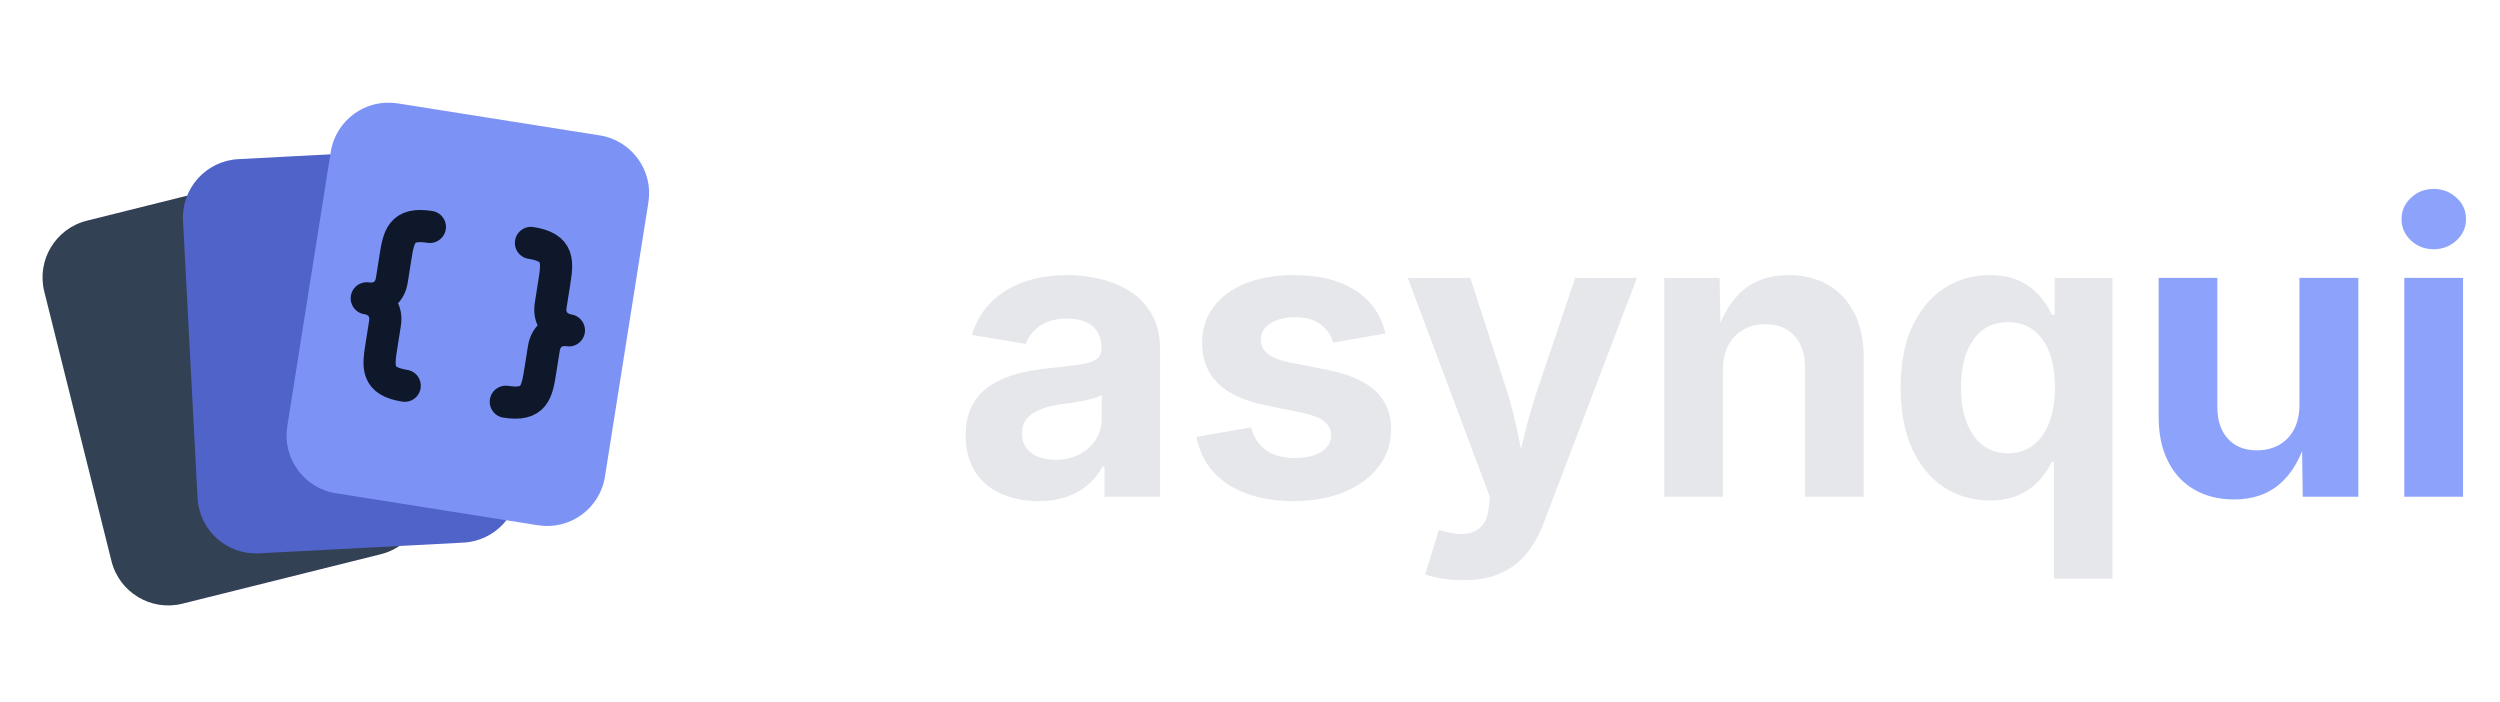
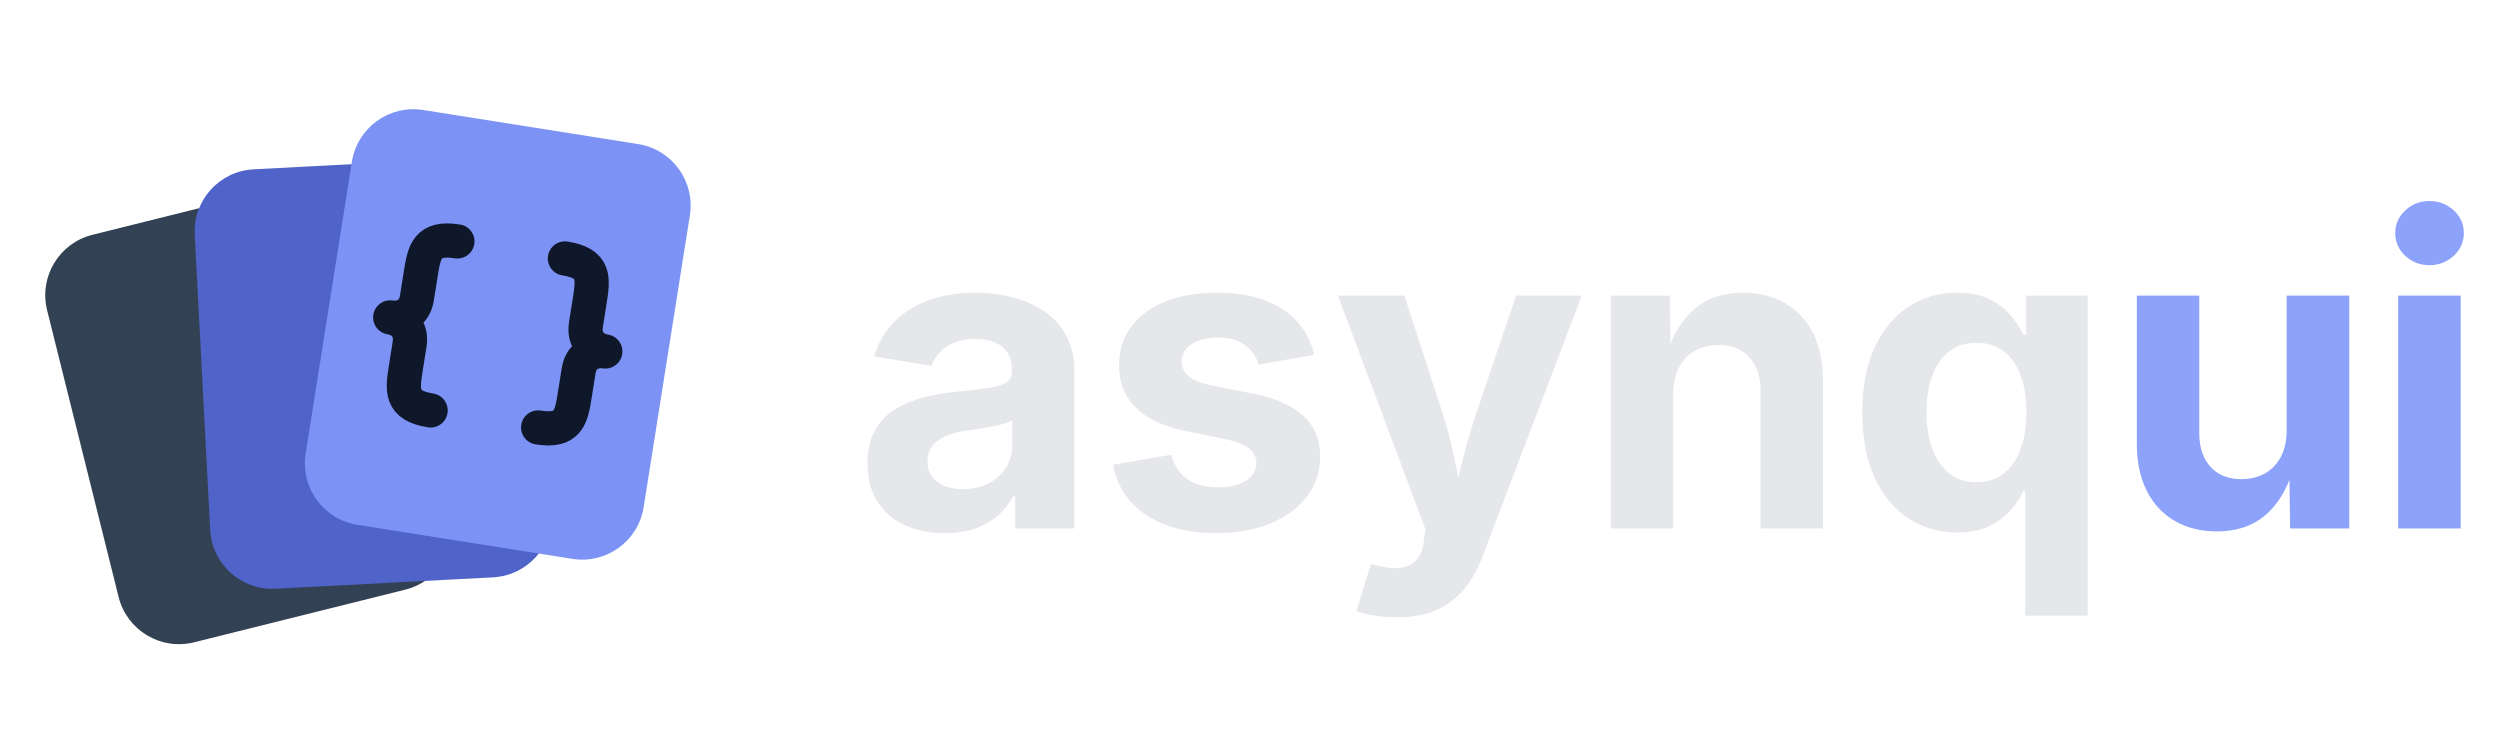
- <svg xmlns="http://www.w3.org/2000/svg" width="228" height="64" viewBox="0 0 228 64" role="img" aria-label="asynqui">
+ <svg xmlns="http://www.w3.org/2000/svg" width="214.29" height="64" viewBox="0 0 214.29 64" role="img" aria-label="asynqui">
  <g transform="scale(1.333333)">
    <rect x="5" y="13" width="22" height="27" rx="4" fill="#334155" transform="rotate(-14 16 26.5)" />
    <rect x="13" y="10.5" width="22" height="27" rx="4" fill="#4F63C9" transform="rotate(-3 24 24)" />
    <rect x="21" y="8" width="22" height="27" rx="4" fill="#7C93F5" transform="rotate(9 32 21.5)" />
    <path d="M28.5 16C26.5 16 26.5 17 26.5 18.5V20C26.5 21 25.8 21.5 25 21.5C25.8 21.5 26.5 22 26.5 23V24.5C26.5 26 26.5 27 28.5 27M35.5 16C37.5 16 37.5 17 37.5 18.5V20C37.5 21 38.2 21.5 39 21.5C38.2 21.5 37.5 22 37.5 23V24.5C37.5 26 37.5 27 35.5 27" stroke="#0F172A" stroke-width="2.2" stroke-linejoin="round" stroke-linecap="round" fill="none" transform="rotate(9 32 21.5)" />
  </g>
-   <path fill="#E5E7EB" d="M94.71 45.70Q92.82 45.70 91.31 45.03Q89.80 44.36 88.94 43.03Q88.07 41.70 88.07 39.71Q88.07 38.05 88.69 36.93Q89.30 35.80 90.37 35.12Q91.43 34.45 92.78 34.09Q94.12 33.73 95.61 33.59Q97.34 33.41 98.40 33.26Q99.46 33.11 99.96 32.78Q100.45 32.45 100.45 31.80L100.45 31.71Q100.45 30.86 100.09 30.27Q99.73 29.68 99.03 29.37Q98.32 29.05 97.32 29.05Q96.29 29.05 95.52 29.37Q94.75 29.68 94.27 30.20Q93.79 30.71 93.55 31.36L88.64 30.55Q89.16 28.80 90.36 27.59Q91.55 26.38 93.33 25.73Q95.11 25.09 97.34 25.09Q98.95 25.09 100.46 25.47Q101.98 25.86 103.19 26.66Q104.39 27.46 105.10 28.76Q105.80 30.05 105.80 31.86L105.80 45.30L100.73 45.30L100.73 42.54L100.55 42.54Q100.07 43.46 99.27 44.17Q98.46 44.88 97.33 45.29Q96.20 45.70 94.71 45.70ZM96.23 41.93Q97.50 41.93 98.46 41.43Q99.41 40.93 99.95 40.07Q100.48 39.21 100.48 38.16L100.48 36.00Q100.25 36.18 99.77 36.32Q99.29 36.46 98.70 36.57Q98.11 36.68 97.54 36.77Q96.96 36.86 96.52 36.91Q95.54 37.05 94.79 37.38Q94.04 37.70 93.62 38.22Q93.21 38.75 93.21 39.57Q93.21 40.34 93.61 40.87Q94.00 41.39 94.68 41.66Q95.36 41.93 96.23 41.93ZM117.94 45.70Q115.53 45.70 113.67 45.01Q111.81 44.32 110.63 43.01Q109.46 41.70 109.12 39.84L114.10 38.98Q114.49 40.38 115.47 41.07Q116.46 41.77 118.10 41.77Q119.63 41.77 120.52 41.19Q121.40 40.61 121.40 39.71Q121.40 38.93 120.77 38.43Q120.13 37.93 118.83 37.66L115.38 36.95Q112.49 36.36 111.06 34.94Q109.63 33.52 109.63 31.29Q109.63 29.36 110.69 27.97Q111.74 26.59 113.62 25.84Q115.49 25.09 118.03 25.09Q120.38 25.09 122.12 25.74Q123.85 26.39 124.92 27.59Q125.99 28.79 126.35 30.41L121.60 31.25Q121.30 30.23 120.43 29.58Q119.56 28.93 118.10 28.93Q116.78 28.93 115.88 29.48Q114.99 30.04 114.99 30.96Q114.99 31.71 115.57 32.23Q116.15 32.75 117.56 33.04L121.15 33.75Q124.05 34.34 125.46 35.67Q126.87 37.00 126.87 39.14Q126.87 41.11 125.72 42.58Q124.58 44.05 122.57 44.88Q120.56 45.70 117.94 45.70ZM129.98 52.38L131.22 48.34L131.88 48.50Q132.95 48.79 133.79 48.66Q134.63 48.54 135.13 47.98Q135.64 47.43 135.75 46.43L135.89 45.36L128.39 25.34L134.09 25.34L137.45 35.70Q138.05 37.66 138.44 39.62Q138.82 41.59 139.32 43.73L138.07 43.73Q138.55 41.59 139.04 39.62Q139.52 37.64 140.16 35.70L143.66 25.34L149.29 25.34L140.80 47.66Q140.20 49.27 139.25 50.45Q138.30 51.62 136.89 52.27Q135.48 52.91 133.48 52.91Q132.41 52.91 131.48 52.76Q130.55 52.61 129.98 52.38ZM157.13 33.75L157.13 45.30L151.78 45.30L151.78 25.34L156.83 25.34L156.92 30.32L156.60 30.32Q157.38 27.82 158.98 26.46Q160.58 25.09 163.12 25.09Q165.19 25.09 166.73 25.99Q168.28 26.89 169.13 28.58Q169.97 30.27 169.97 32.61L169.97 45.30L164.62 45.30L164.62 33.54Q164.62 31.68 163.66 30.63Q162.71 29.57 161.01 29.57Q159.88 29.57 159.00 30.06Q158.12 30.55 157.63 31.48Q157.13 32.41 157.13 33.75ZM192.66 52.77L187.31 52.77L187.31 42.11L187.13 42.11Q186.77 42.91 186.06 43.72Q185.36 44.54 184.23 45.09Q183.11 45.64 181.47 45.64Q179.18 45.64 177.33 44.46Q175.48 43.27 174.41 40.97Q173.34 38.68 173.34 35.36Q173.34 31.95 174.45 29.66Q175.56 27.38 177.39 26.23Q179.23 25.09 181.45 25.09Q183.14 25.09 184.27 25.66Q185.39 26.23 186.09 27.07Q186.79 27.91 187.13 28.70L187.39 28.70L187.39 25.34L192.66 25.34ZM183.13 41.34Q184.48 41.34 185.45 40.59Q186.41 39.84 186.91 38.49Q187.41 37.14 187.41 35.34Q187.41 33.52 186.92 32.19Q186.43 30.86 185.47 30.12Q184.50 29.38 183.13 29.38Q181.72 29.38 180.76 30.14Q179.81 30.91 179.32 32.25Q178.84 33.59 178.84 35.34Q178.84 37.09 179.33 38.45Q179.82 39.80 180.78 40.57Q181.73 41.34 183.13 41.34Z" />
-   <path fill="#8DA2FB" d="M203.74 45.55Q201.67 45.55 200.12 44.65Q198.56 43.75 197.72 42.06Q196.87 40.38 196.87 38.04L196.87 25.34L202.22 25.34L202.22 37.11Q202.22 38.96 203.19 40.02Q204.15 41.07 205.83 41.07Q206.97 41.07 207.85 40.58Q208.72 40.09 209.22 39.15Q209.71 38.21 209.71 36.89L209.71 25.34L215.08 25.34L215.08 45.30L210.01 45.30L209.94 40.32L210.24 40.32Q209.46 42.84 207.84 44.20Q206.22 45.55 203.74 45.55ZM219.27 45.30L219.27 25.34L224.63 25.34L224.63 45.30ZM221.95 22.73Q220.73 22.73 219.88 21.93Q219.02 21.13 219.02 19.98Q219.02 18.84 219.88 18.04Q220.73 17.23 221.95 17.23Q223.16 17.23 224.03 18.03Q224.90 18.82 224.90 19.98Q224.90 21.13 224.03 21.93Q223.16 22.73 221.95 22.73Z" />
+   <path fill="#E5E7EB" d="M81.00 45.70Q79.11 45.70 77.60 45.03Q76.09 44.36 75.23 43.03Q74.36 41.70 74.36 39.71Q74.36 38.05 74.98 36.93Q75.59 35.80 76.66 35.12Q77.72 34.45 79.07 34.09Q80.41 33.73 81.90 33.59Q83.63 33.41 84.69 33.26Q85.75 33.11 86.25 32.78Q86.74 32.45 86.74 31.80L86.74 31.71Q86.74 30.86 86.38 30.27Q86.02 29.68 85.32 29.37Q84.61 29.05 83.61 29.05Q82.58 29.05 81.81 29.37Q81.04 29.68 80.56 30.20Q80.08 30.71 79.84 31.36L74.93 30.55Q75.45 28.80 76.65 27.59Q77.84 26.38 79.62 25.73Q81.40 25.09 83.63 25.09Q85.24 25.09 86.75 25.47Q88.27 25.86 89.48 26.66Q90.68 27.46 91.39 28.76Q92.09 30.05 92.09 31.86L92.09 45.30L87.02 45.30L87.02 42.54L86.84 42.54Q86.36 43.46 85.56 44.17Q84.75 44.88 83.62 45.29Q82.49 45.70 81.00 45.70ZM82.52 41.93Q83.79 41.93 84.75 41.43Q85.70 40.93 86.24 40.07Q86.77 39.21 86.77 38.16L86.77 36.00Q86.54 36.18 86.06 36.32Q85.58 36.46 84.99 36.57Q84.40 36.68 83.83 36.77Q83.25 36.86 82.81 36.91Q81.83 37.05 81.08 37.38Q80.33 37.70 79.91 38.22Q79.50 38.75 79.50 39.57Q79.50 40.34 79.90 40.87Q80.29 41.39 80.97 41.66Q81.65 41.93 82.52 41.93ZM104.23 45.70Q101.82 45.70 99.96 45.01Q98.10 44.32 96.92 43.01Q95.75 41.70 95.41 39.84L100.39 38.98Q100.78 40.38 101.76 41.07Q102.75 41.77 104.39 41.77Q105.92 41.77 106.81 41.19Q107.69 40.61 107.69 39.71Q107.69 38.93 107.06 38.43Q106.42 37.93 105.12 37.66L101.67 36.95Q98.78 36.36 97.35 34.94Q95.92 33.52 95.92 31.29Q95.92 29.36 96.98 27.97Q98.03 26.59 99.91 25.84Q101.78 25.09 104.32 25.09Q106.67 25.09 108.41 25.74Q110.14 26.39 111.21 27.59Q112.28 28.79 112.64 30.41L107.89 31.25Q107.59 30.23 106.72 29.58Q105.85 28.93 104.39 28.93Q103.07 28.93 102.17 29.48Q101.28 30.04 101.28 30.96Q101.28 31.71 101.86 32.23Q102.44 32.75 103.85 33.04L107.44 33.75Q110.34 34.34 111.75 35.67Q113.16 37.00 113.16 39.14Q113.16 41.11 112.01 42.58Q110.87 44.05 108.86 44.88Q106.85 45.70 104.23 45.70ZM116.27 52.38L117.51 48.34L118.17 48.50Q119.24 48.79 120.08 48.66Q120.92 48.54 121.42 47.98Q121.93 47.43 122.04 46.43L122.18 45.36L114.68 25.34L120.38 25.34L123.74 35.70Q124.34 37.66 124.73 39.62Q125.11 41.59 125.61 43.73L124.36 43.73Q124.84 41.59 125.33 39.62Q125.81 37.64 126.45 35.70L129.95 25.34L135.58 25.34L127.09 47.66Q126.49 49.27 125.54 50.45Q124.59 51.62 123.18 52.27Q121.77 52.91 119.77 52.91Q118.70 52.91 117.77 52.76Q116.84 52.61 116.27 52.38ZM143.42 33.75L143.42 45.30L138.07 45.30L138.07 25.34L143.12 25.34L143.21 30.32L142.89 30.32Q143.67 27.82 145.27 26.46Q146.87 25.09 149.41 25.09Q151.48 25.09 153.02 25.99Q154.57 26.89 155.42 28.58Q156.26 30.27 156.26 32.61L156.26 45.30L150.91 45.30L150.91 33.54Q150.91 31.68 149.95 30.63Q149.00 29.57 147.30 29.57Q146.17 29.57 145.29 30.06Q144.41 30.55 143.92 31.48Q143.42 32.41 143.42 33.75ZM178.95 52.77L173.60 52.77L173.60 42.11L173.42 42.11Q173.06 42.91 172.35 43.72Q171.65 44.54 170.52 45.09Q169.40 45.64 167.76 45.64Q165.47 45.64 163.62 44.46Q161.77 43.27 160.70 40.97Q159.63 38.68 159.63 35.36Q159.63 31.95 160.74 29.66Q161.85 27.38 163.68 26.23Q165.52 25.09 167.74 25.09Q169.43 25.09 170.56 25.66Q171.68 26.23 172.38 27.07Q173.08 27.91 173.42 28.70L173.68 28.70L173.68 25.34L178.95 25.34ZM169.42 41.34Q170.77 41.34 171.74 40.59Q172.70 39.84 173.20 38.49Q173.70 37.14 173.70 35.34Q173.70 33.52 173.21 32.19Q172.72 30.86 171.76 30.12Q170.79 29.38 169.42 29.38Q168.01 29.38 167.05 30.14Q166.10 30.91 165.61 32.25Q165.13 33.59 165.13 35.34Q165.13 37.09 165.62 38.45Q166.11 39.80 167.07 40.57Q168.02 41.34 169.42 41.34Z" />
+   <path fill="#8DA2FB" d="M190.03 45.55Q187.96 45.55 186.41 44.65Q184.85 43.75 184.01 42.06Q183.16 40.38 183.16 38.04L183.16 25.34L188.51 25.34L188.51 37.11Q188.51 38.96 189.48 40.02Q190.44 41.07 192.12 41.07Q193.26 41.07 194.14 40.58Q195.01 40.09 195.51 39.15Q196.00 38.21 196.00 36.89L196.00 25.34L201.37 25.34L201.37 45.30L196.30 45.30L196.23 40.32L196.53 40.32Q195.75 42.84 194.13 44.20Q192.51 45.55 190.03 45.55ZM205.56 45.30L205.56 25.34L210.92 25.34L210.92 45.30ZM208.24 22.73Q207.02 22.73 206.17 21.93Q205.31 21.13 205.31 19.98Q205.31 18.84 206.17 18.04Q207.02 17.23 208.24 17.23Q209.45 17.23 210.32 18.03Q211.19 18.82 211.19 19.98Q211.19 21.13 210.32 21.93Q209.45 22.73 208.24 22.73Z" />
</svg>
